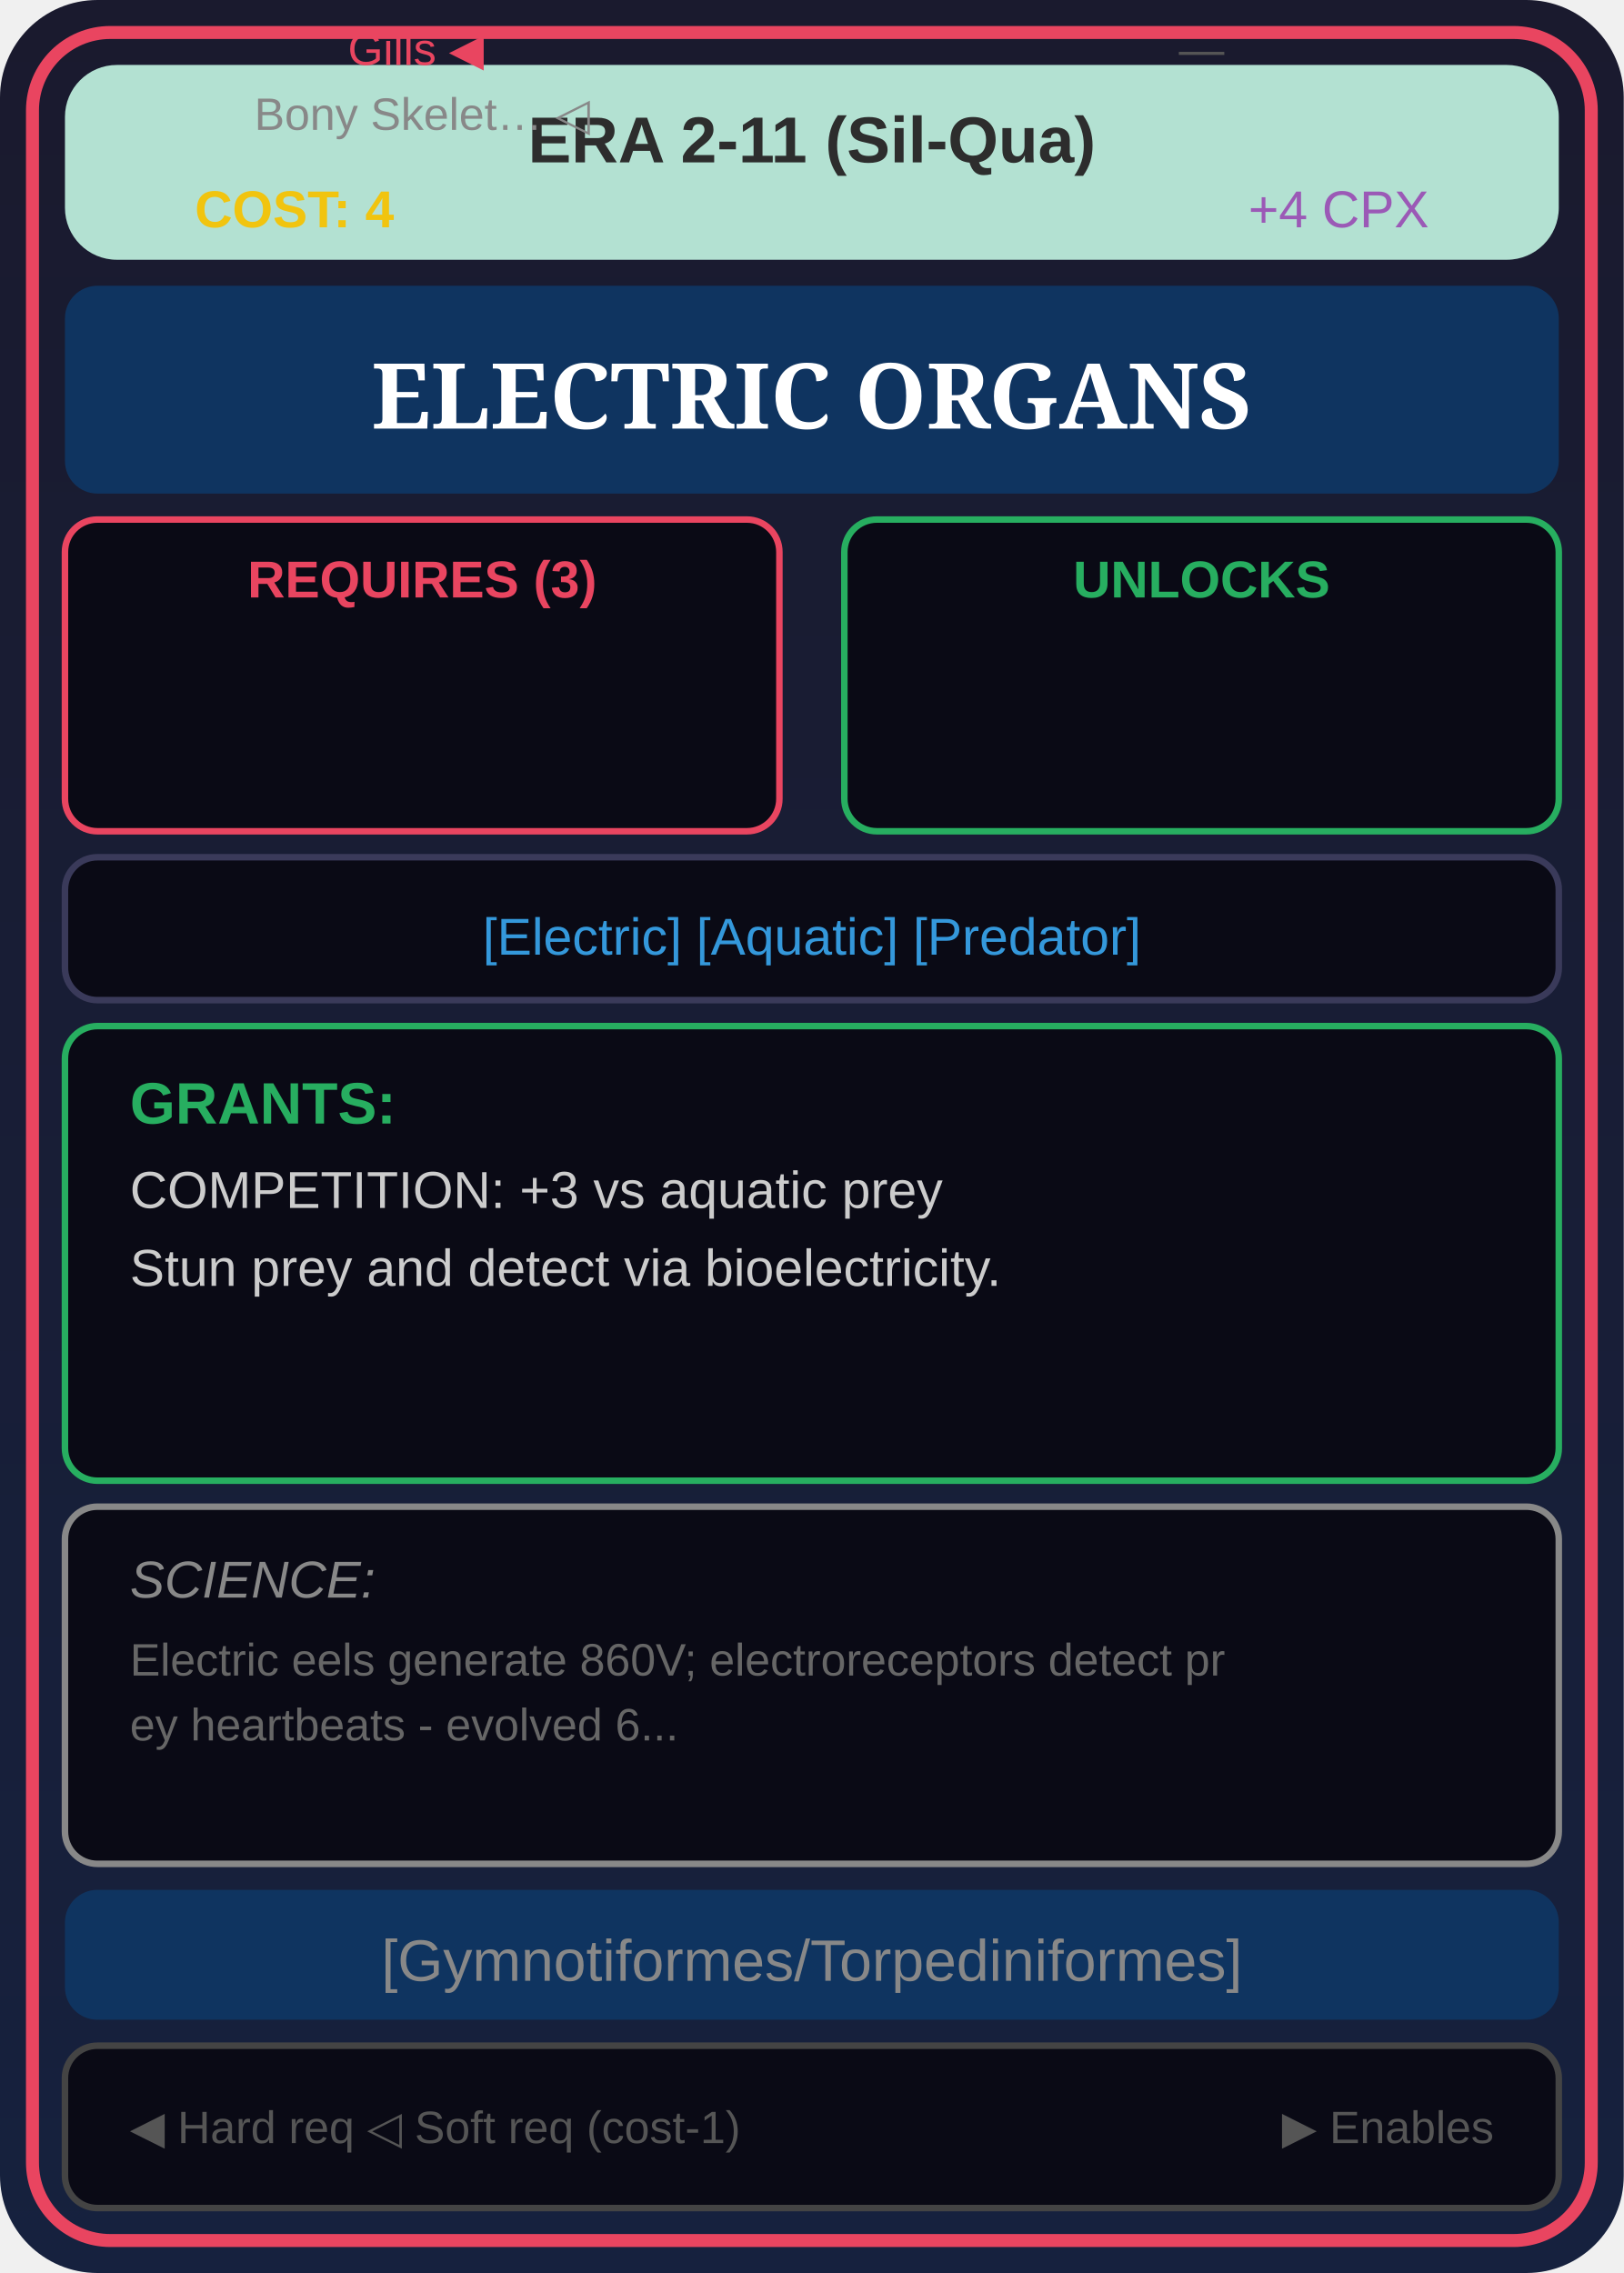
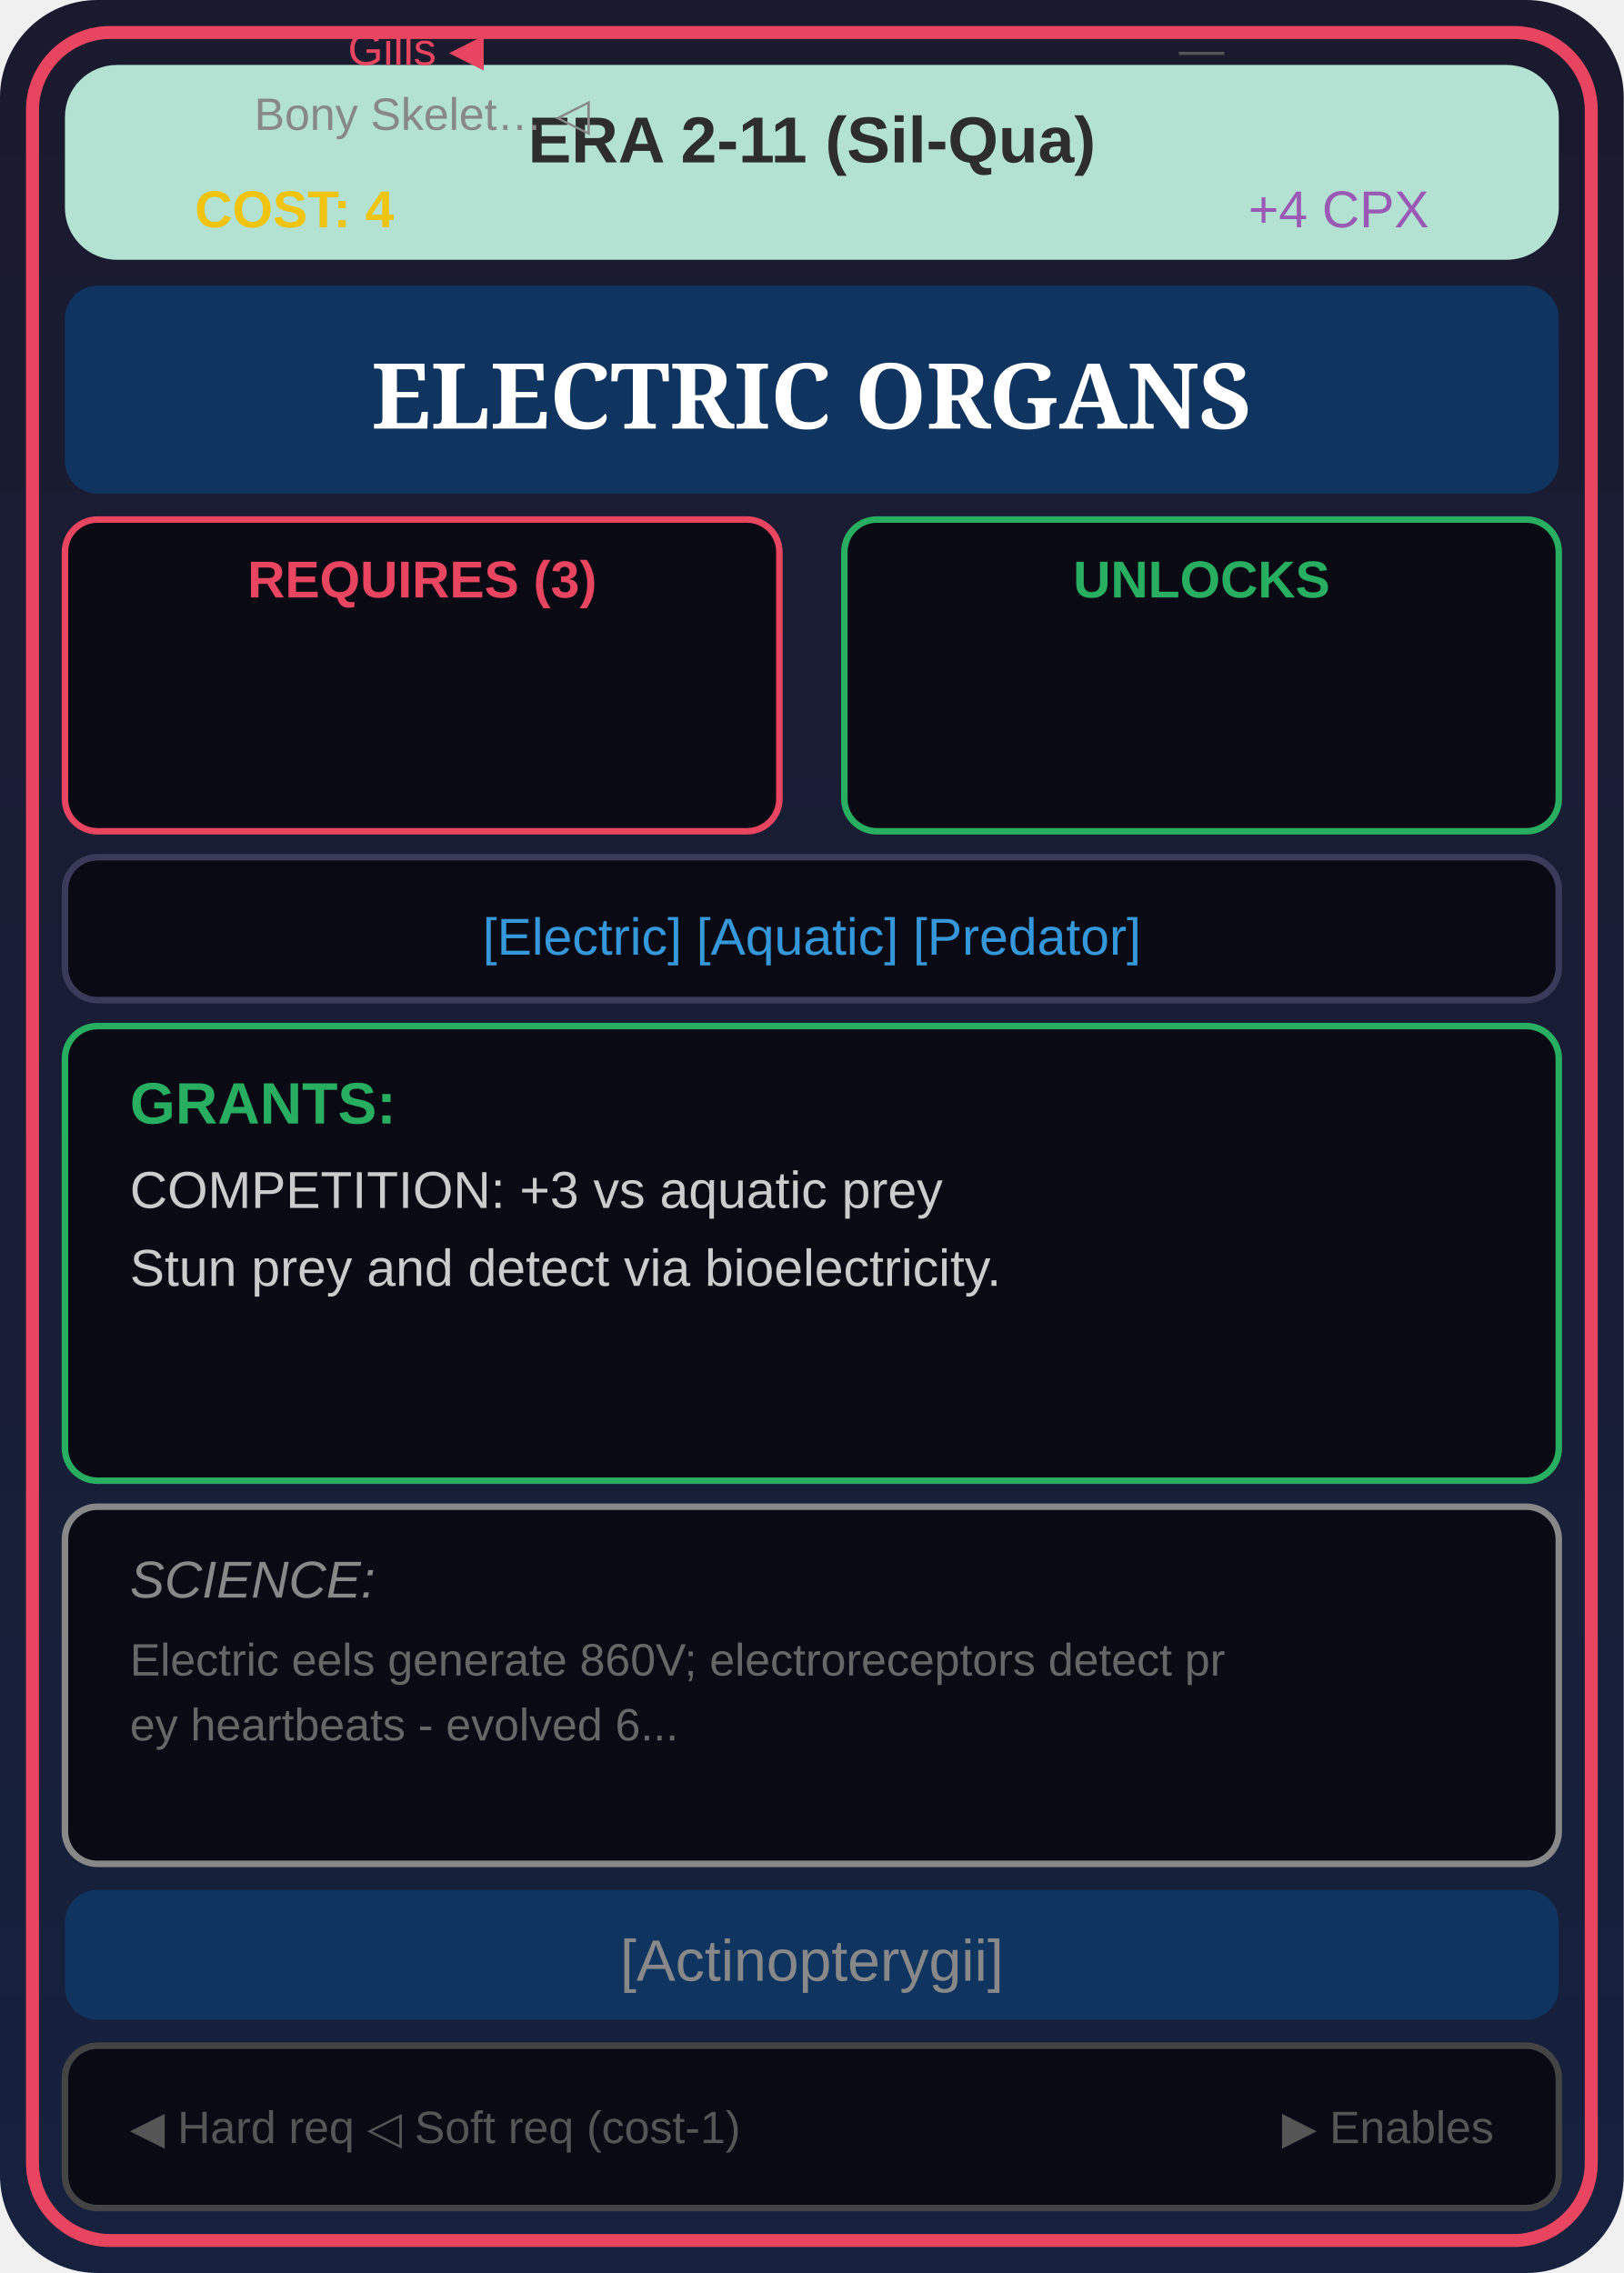
<svg xmlns="http://www.w3.org/2000/svg" viewBox="0 0 250 350" width="250" height="350">
  <defs>
    <linearGradient id="cardBg" x1="0%" y1="0%" x2="0%" y2="100%">
      <stop offset="0%" style="stop-color:#1a1a2e" />
      <stop offset="100%" style="stop-color:#16213e" />
    </linearGradient>
    <linearGradient id="eraGrad" x1="0%" y1="0%" x2="100%" y2="0%">
      <stop offset="0%" style="stop-color:#B3E1D2" />
      <stop offset="100%" style="stop-color:#B3E1D2" />
    </linearGradient>
  </defs>
  <rect width="250" height="350" fill="url(#cardBg)" rx="15" />
  <rect x="5" y="5" width="240" height="340" fill="none" stroke="#e94560" stroke-width="2" rx="12" />
  <rect x="10" y="10" width="230" height="30" fill="url(#eraGrad)" rx="8" />
  <text x="125" y="25" font-family="Arial" font-size="10" fill="#2d2d2d" text-anchor="middle" font-weight="bold">ERA 2-11 (Sil-Qua)</text>
  <text x="30" y="35" font-family="Arial" font-size="8" fill="#f1c40f" font-weight="bold">COST: 4</text>
  <text x="220" y="35" font-family="Arial" font-size="8" fill="#9b59b6" text-anchor="end">+4 CPX</text>
  <rect x="10" y="44" width="230" height="32" fill="#0f3460" rx="5" />
  <text x="125" y="66" font-family="Georgia" font-size="14" fill="#fff" text-anchor="middle" font-weight="bold">ELECTRIC ORGANS</text>
  <rect x="10" y="80" width="110" height="48" fill="#0a0a15" stroke="#e94560" rx="5" />
  <text x="65" y="92" font-family="Arial" font-size="8" fill="#e94560" text-anchor="middle" font-weight="bold">REQUIRES (3)</text>
  <text font-family="Arial" font-size="7" text-anchor="middle">
    <tspan x="65" dy="10" fill="#e94560">Gills ◀</tspan>
    <tspan x="65" dy="10" fill="#888">Bony Skelet… ◁</tspan>
  </text>
  <rect x="130" y="80" width="110" height="48" fill="#0a0a15" stroke="#27ae60" rx="5" />
  <text x="185" y="92" font-family="Arial" font-size="8" fill="#27ae60" text-anchor="middle" font-weight="bold">UNLOCKS</text>
  <text font-family="Arial" font-size="7" text-anchor="middle">
    <tspan x="185" dy="10" fill="#555">—</tspan>
  </text>
  <rect x="10" y="132" width="230" height="22" fill="#0a0a15" stroke="#3a3a5a" rx="5" />
  <text x="125" y="147" font-family="Arial" font-size="8" fill="#3498db" text-anchor="middle">[Electric] [Aquatic] [Predator]</text>
  <rect x="10" y="158" width="230" height="70" fill="#0a0a15" stroke="#27ae60" rx="5" />
  <text x="20" y="173" font-family="Arial" font-size="9" fill="#27ae60" font-weight="bold">GRANTS:</text>
  <text x="20" y="186" font-family="Arial" font-size="8" fill="#ccc">COMPETITION: +3 vs aquatic prey</text>
  <text x="20" y="198" font-family="Arial" font-size="8" fill="#ccc">Stun prey and detect via bioelectricity.</text>
  <text x="20" y="210" font-family="Arial" font-size="8" fill="#ccc" />
  <rect x="10" y="232" width="230" height="55" fill="#0a0a15" stroke="#888" rx="5" />
  <text x="20" y="246" font-family="Arial" font-size="8" fill="#888" font-style="italic">SCIENCE:</text>
  <text x="20" y="258" font-family="Arial" font-size="7" fill="#666">Electric eels generate 860V; electroreceptors detect pr</text>
  <text x="20" y="268" font-family="Arial" font-size="7" fill="#666">ey heartbeats - evolved 6...</text>
  <rect x="10" y="291" width="230" height="20" fill="#0f3460" rx="5" />
-   <text x="125" y="305" font-family="Arial" font-size="9" fill="#888" text-anchor="middle">[Gymnotiformes/Torpediniformes]</text>
+   <text x="125" y="305" font-family="Arial" font-size="9" fill="#888" text-anchor="middle">[Actinopterygii]</text>
  <rect x="10" y="315" width="230" height="25" fill="#0a0a15" stroke="#444" rx="5" />
  <text x="20" y="330" font-family="Arial" font-size="7" fill="#555">◀ Hard req  ◁ Soft req (cost-1)</text>
  <text x="230" y="330" font-family="Arial" font-size="7" fill="#555" text-anchor="end">▶ Enables</text>
</svg>
